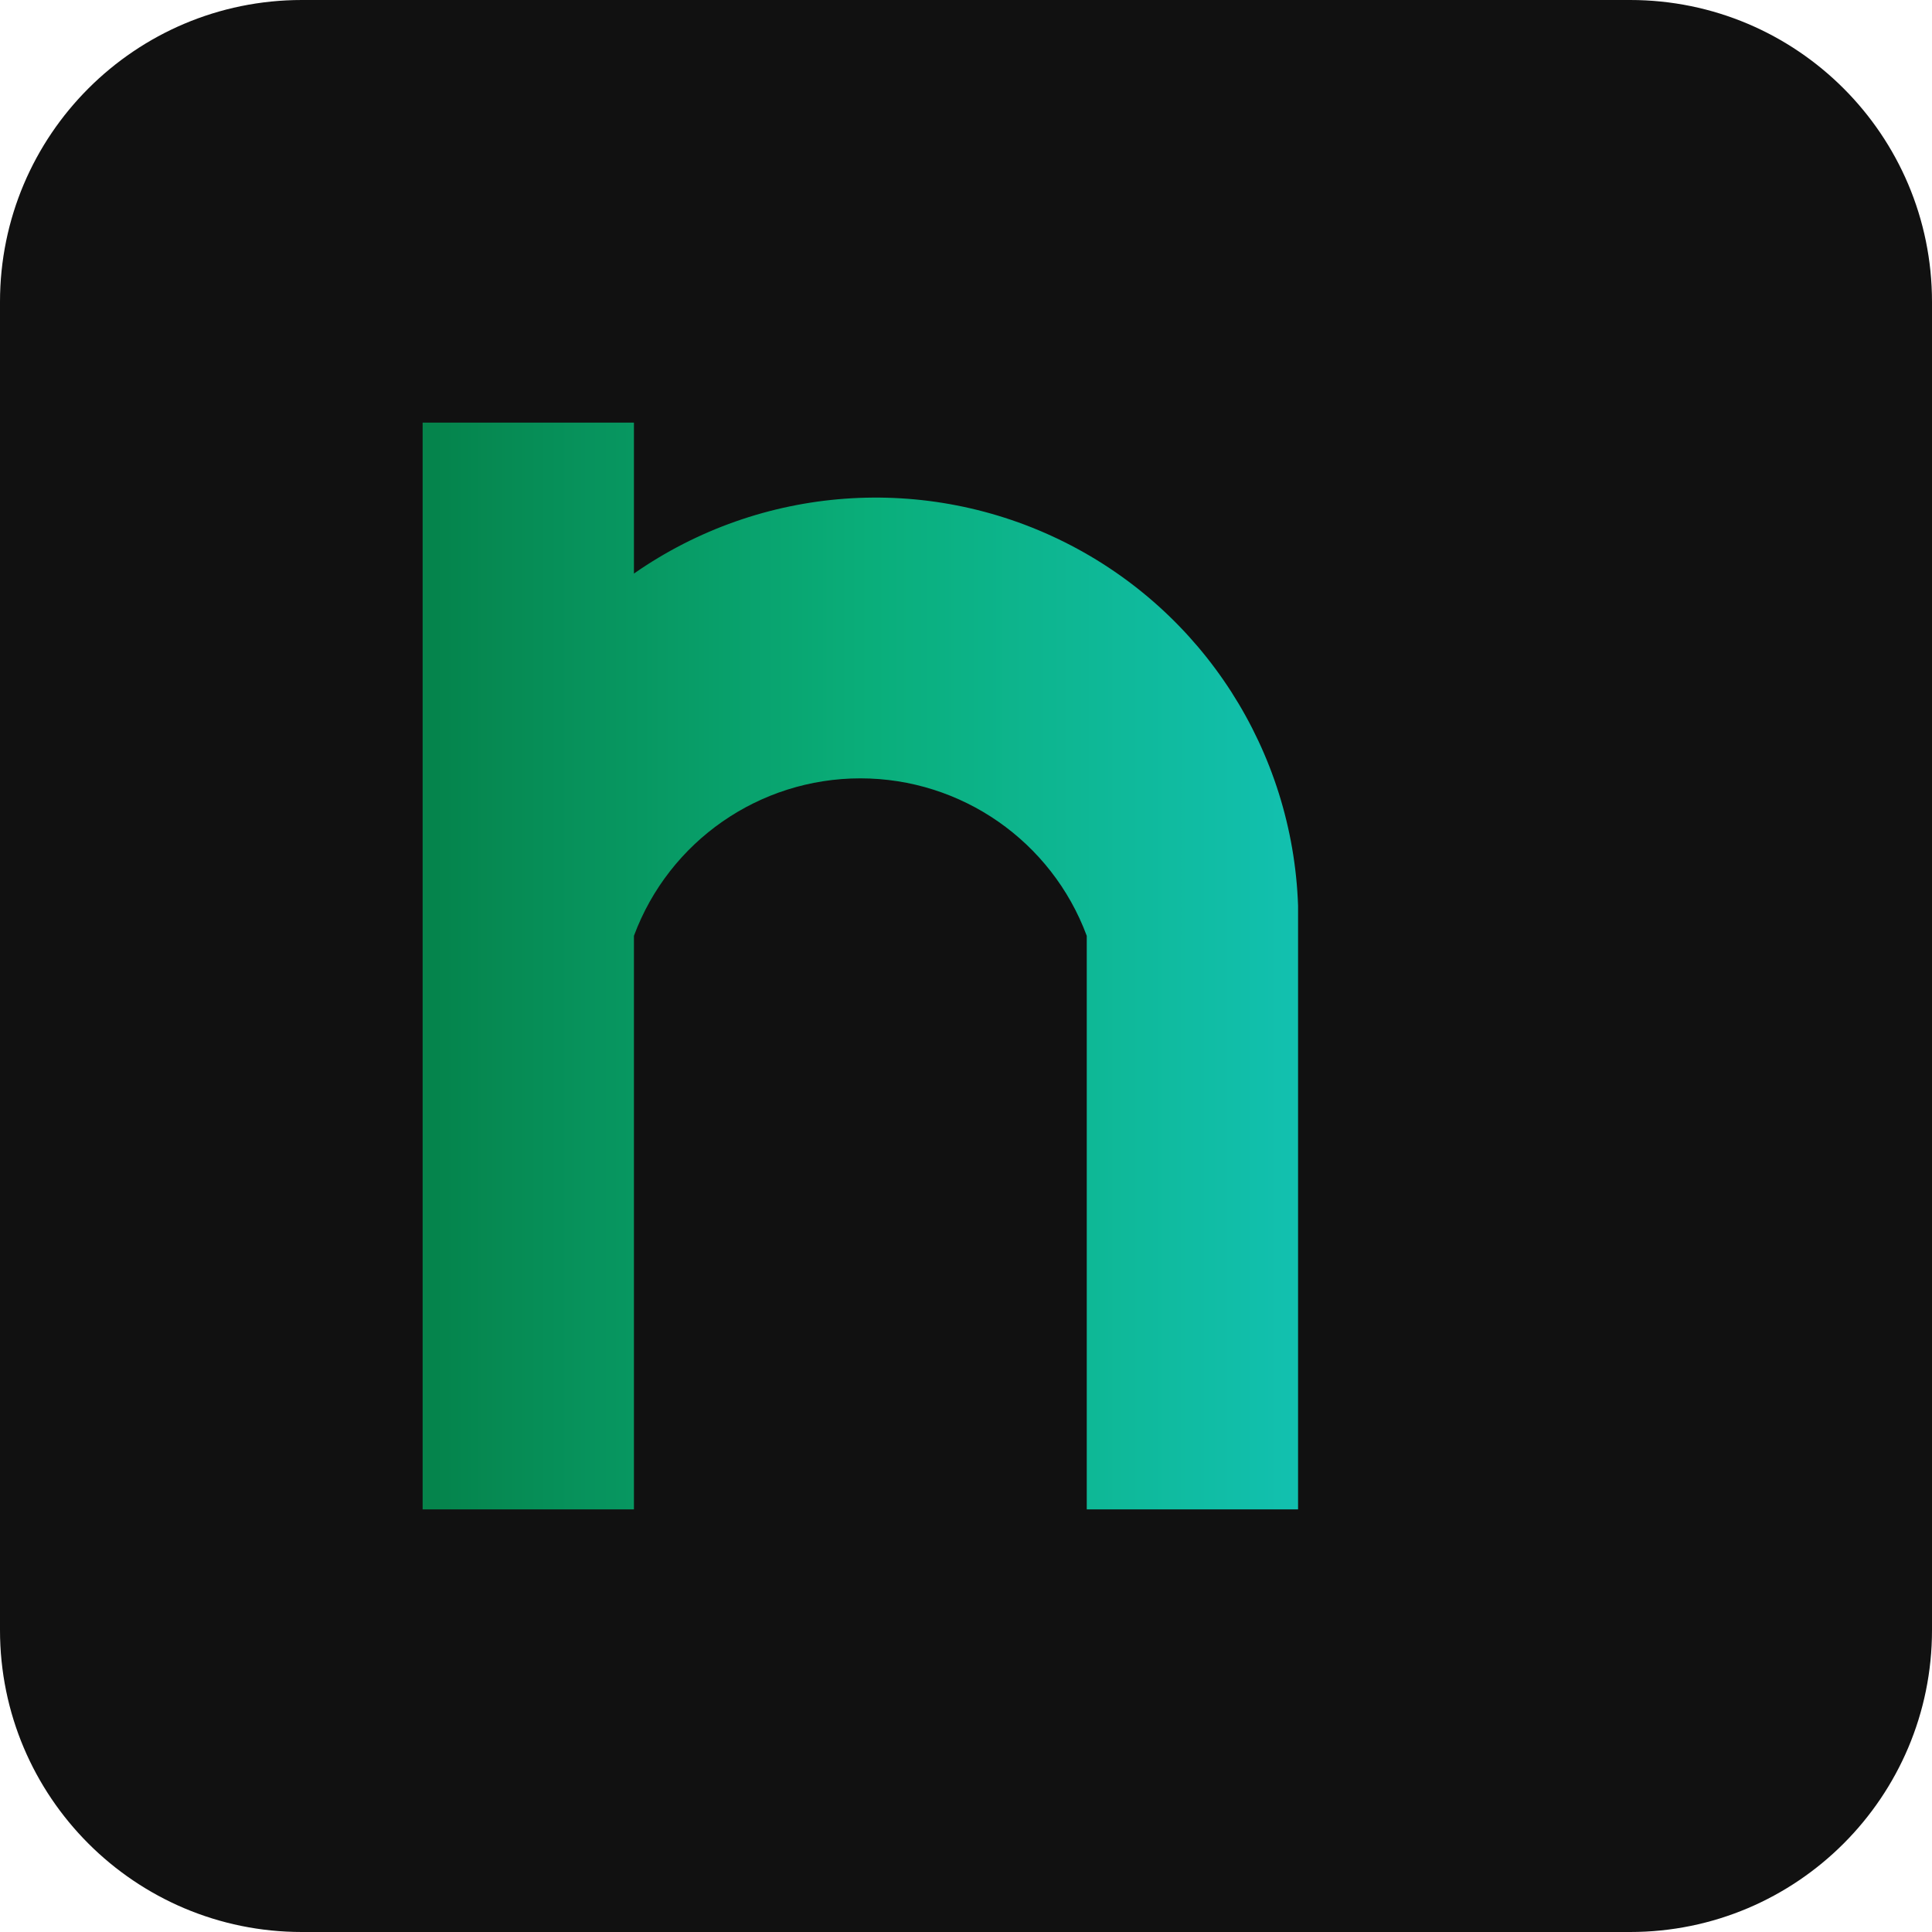
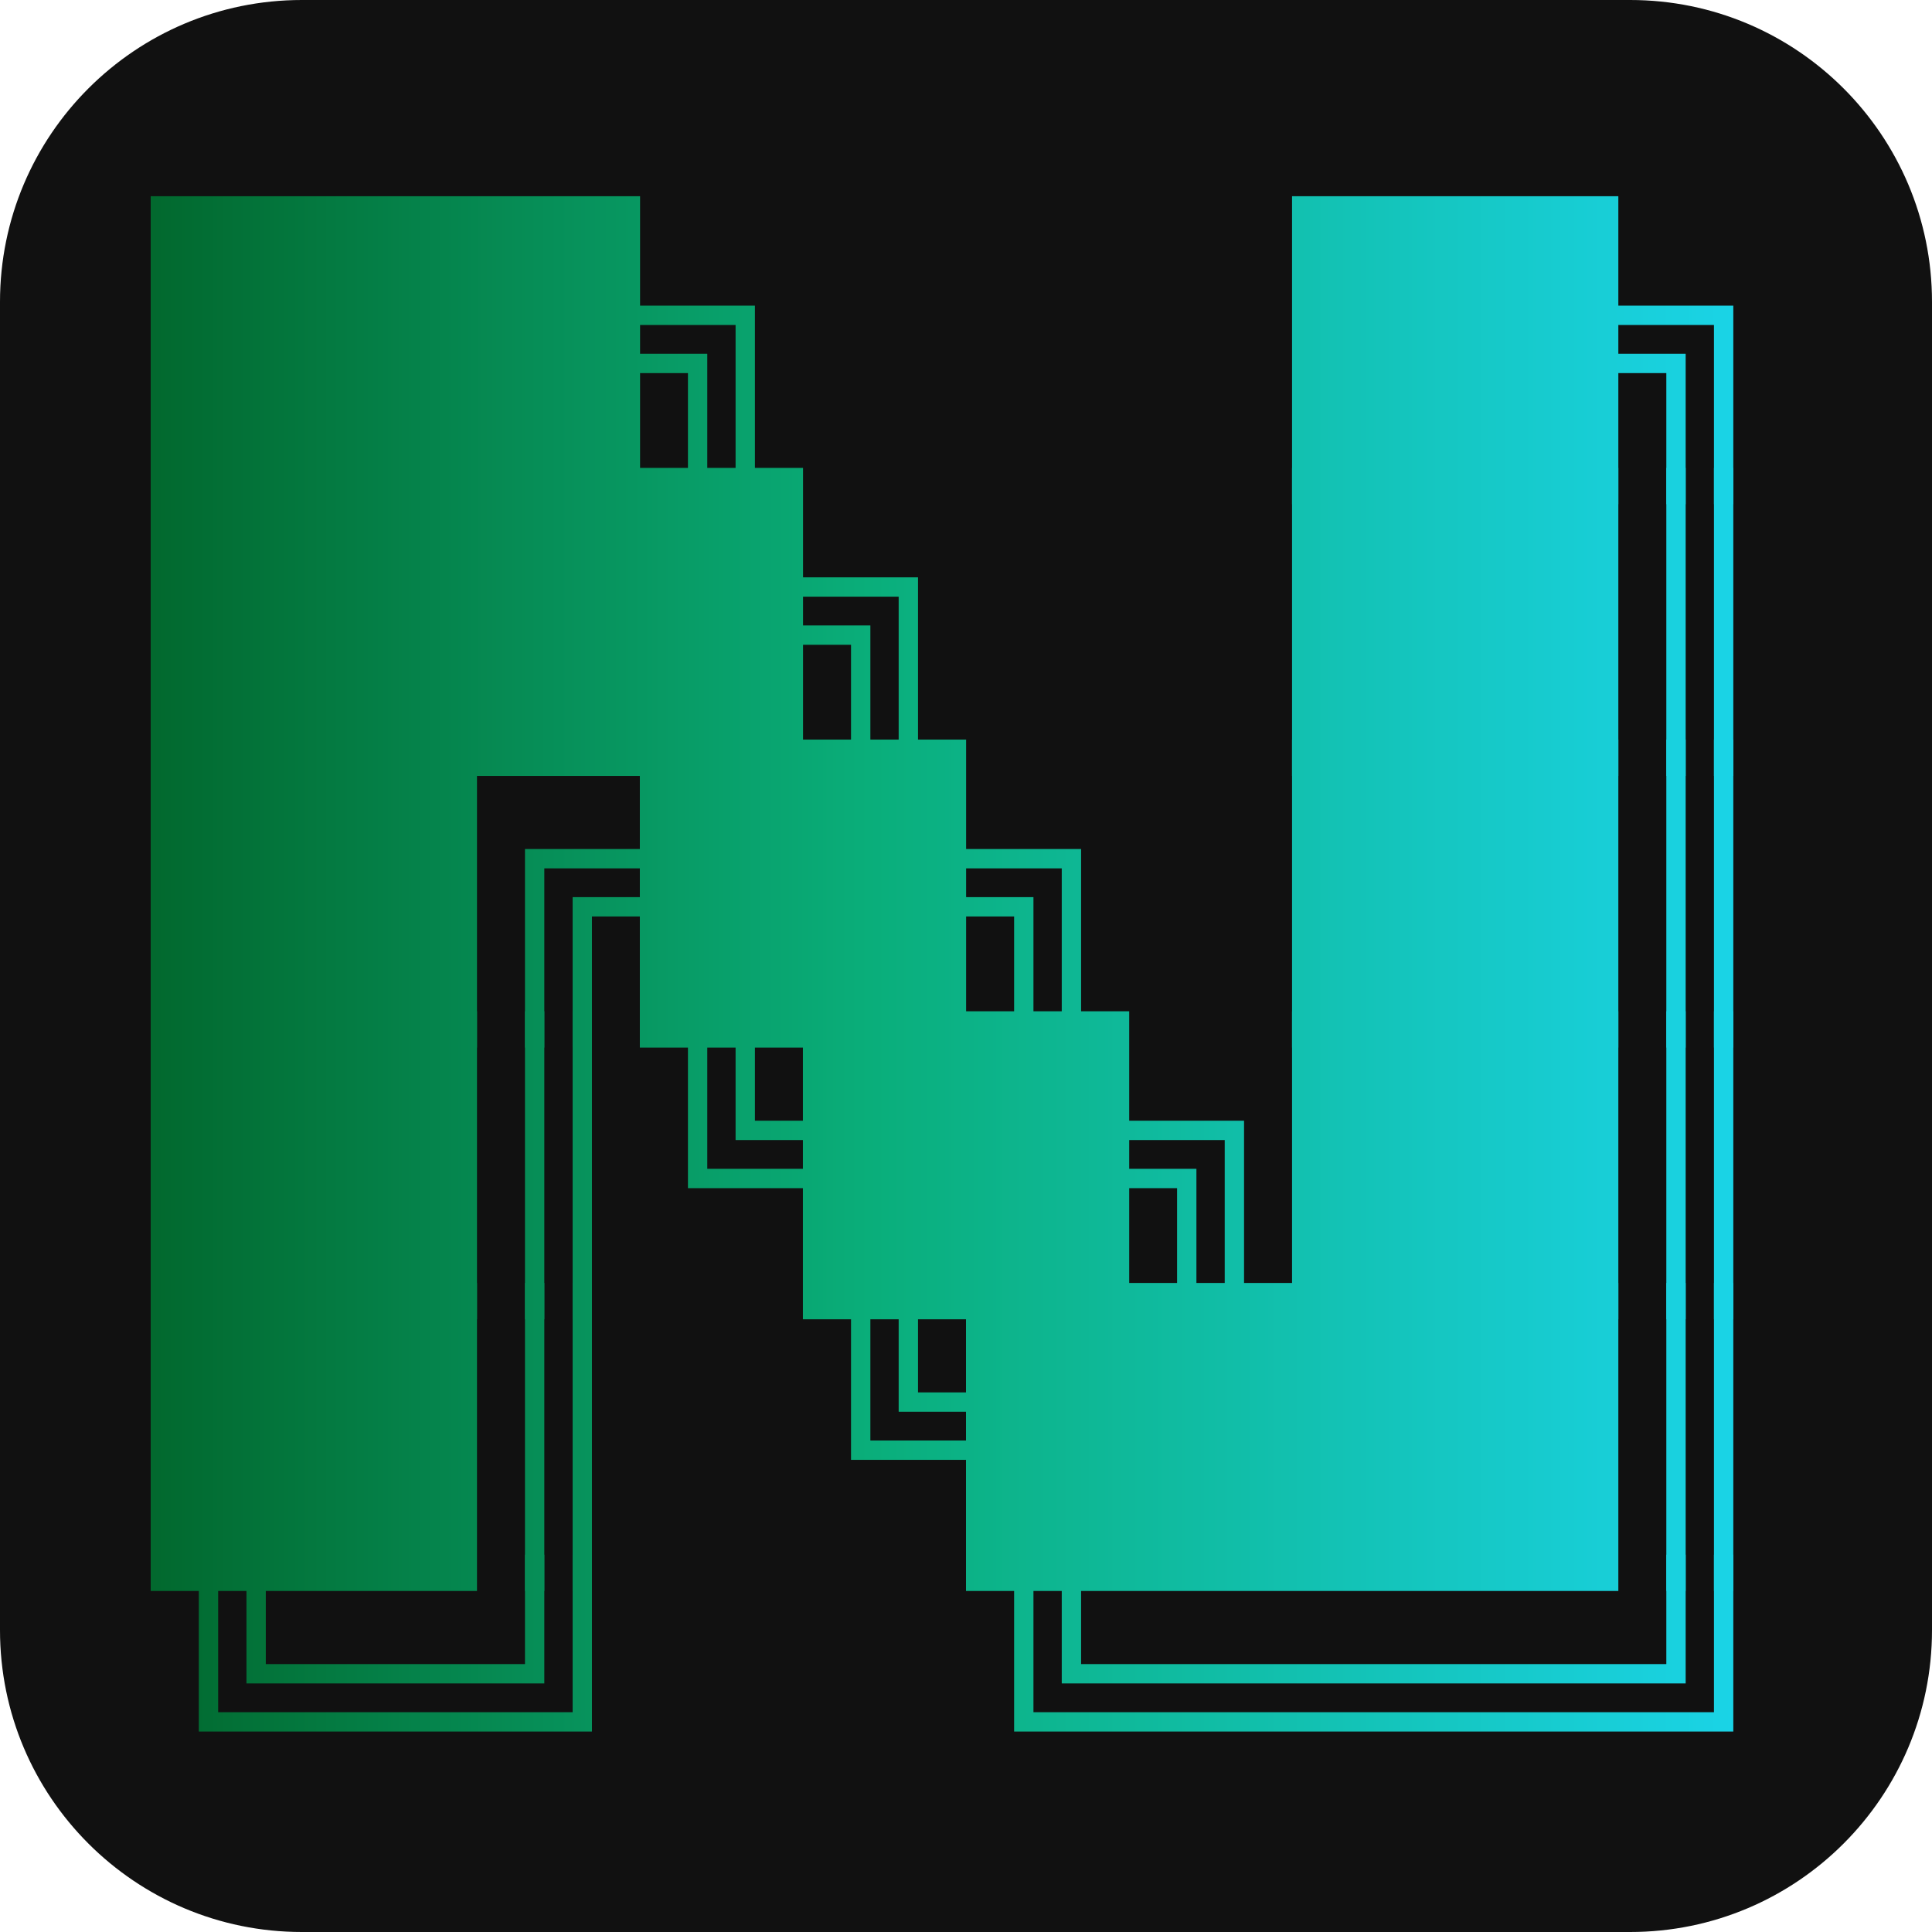
<svg xmlns="http://www.w3.org/2000/svg" viewBox="0 0 64 64" role="img" aria-label="netscli">
  <defs>
    <linearGradient id="g" x1="0" y1="0" x2="64" y2="0" gradientUnits="userSpaceOnUse">
      <stop offset="0%" stop-color="#005a1e" />
      <stop offset="45%" stop-color="#0aae7a" />
      <stop offset="100%" stop-color="#1edcff" />
    </linearGradient>
+     <style>
+       .n {
+         font-family: ui-monospace, "Cascadia Mono", SFMono-Regular, Menlo, Monaco, Consolas, "Liberation Mono", "Courier New", monospace;
+         font-size: 9px;
+         font-weight: 400;
+       }
+     </style>
  </defs>
  <rect width="64" height="64" rx="10" ry="10" fill="#111" />
-   <path d="M14 14 h7 v5 a14 14 0 0 1 22 11 v20 h-7 v-19 a8 8 0 0 0 -15 0 v19 h-7 z" fill="url(#g)" />
+   <g fill="url(#g)" class="n" text-anchor="middle">
+     <text x="32" y="14" xml:space="preserve">███╗   ██╗</text>
+     <text x="32" y="23" xml:space="preserve">████╗  ██║</text>
+     <text x="32" y="32" xml:space="preserve">██╔██╗ ██║</text>
+     <text x="32" y="41" xml:space="preserve">██║╚██╗██║</text>
+     <text x="32" y="50" xml:space="preserve">██║ ╚████║</text>
+     <text x="32" y="59" xml:space="preserve">╚═╝  ╚═══╝</text>
+   </g>
</svg>
